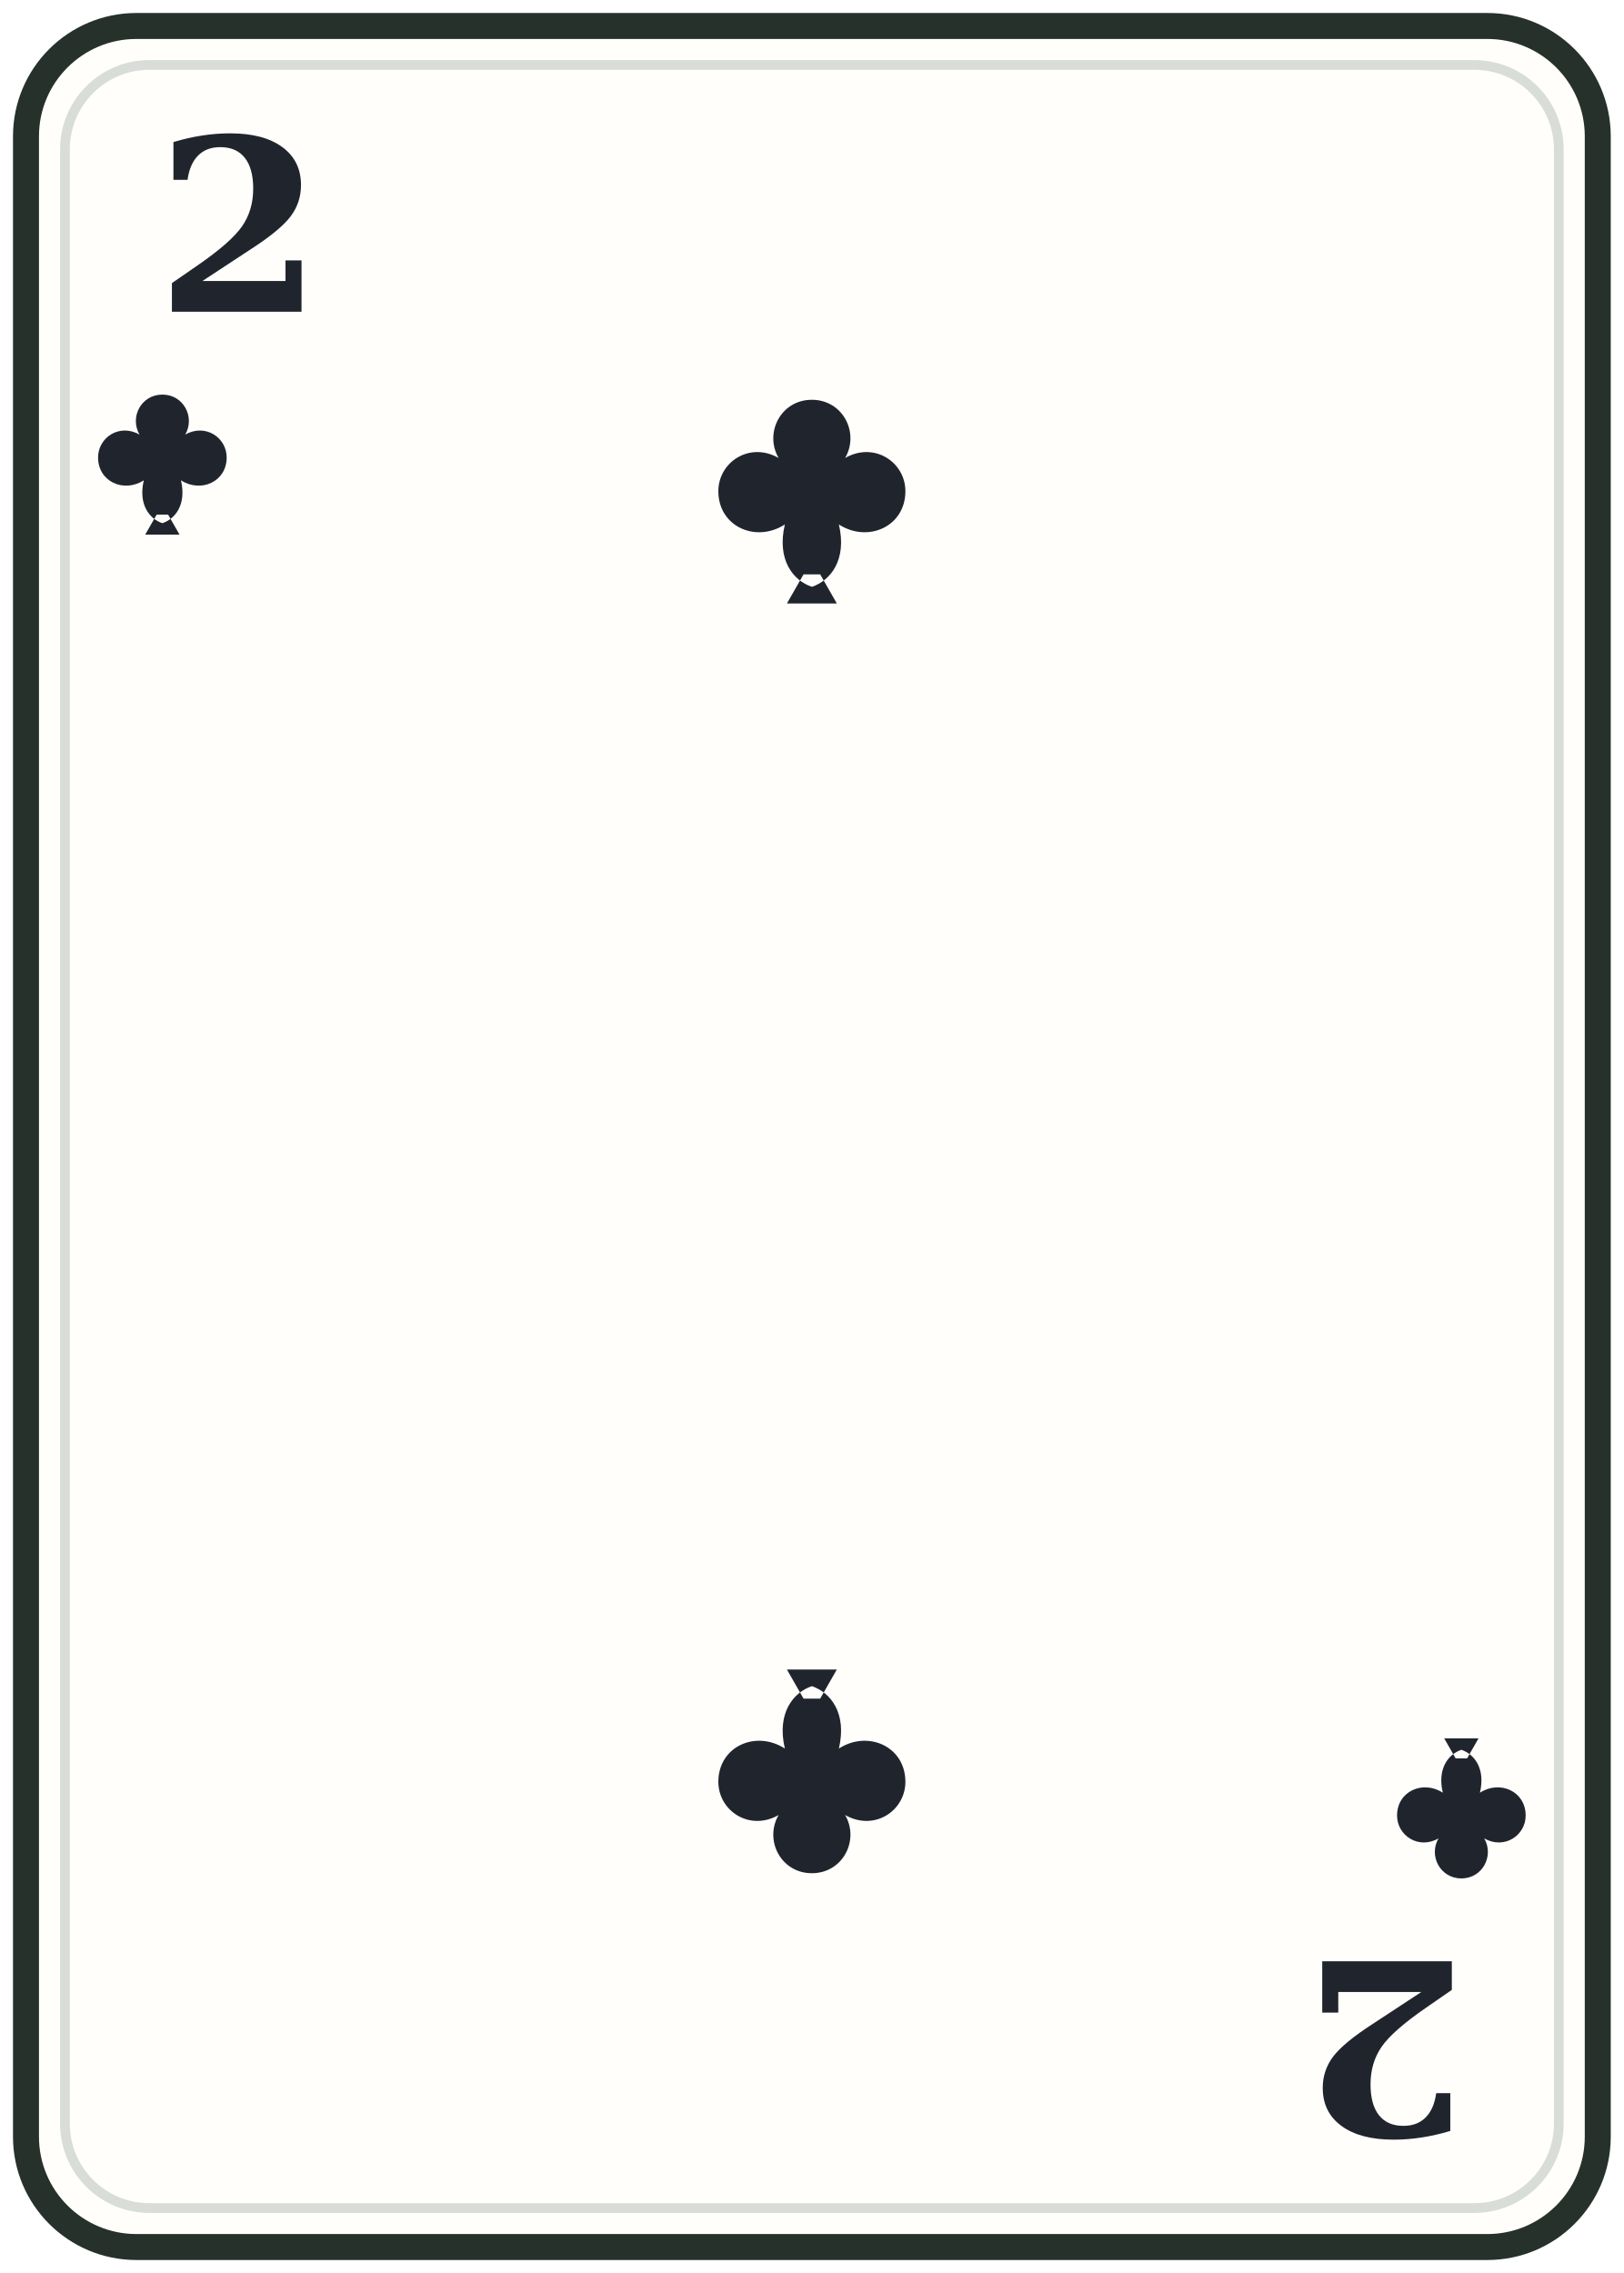
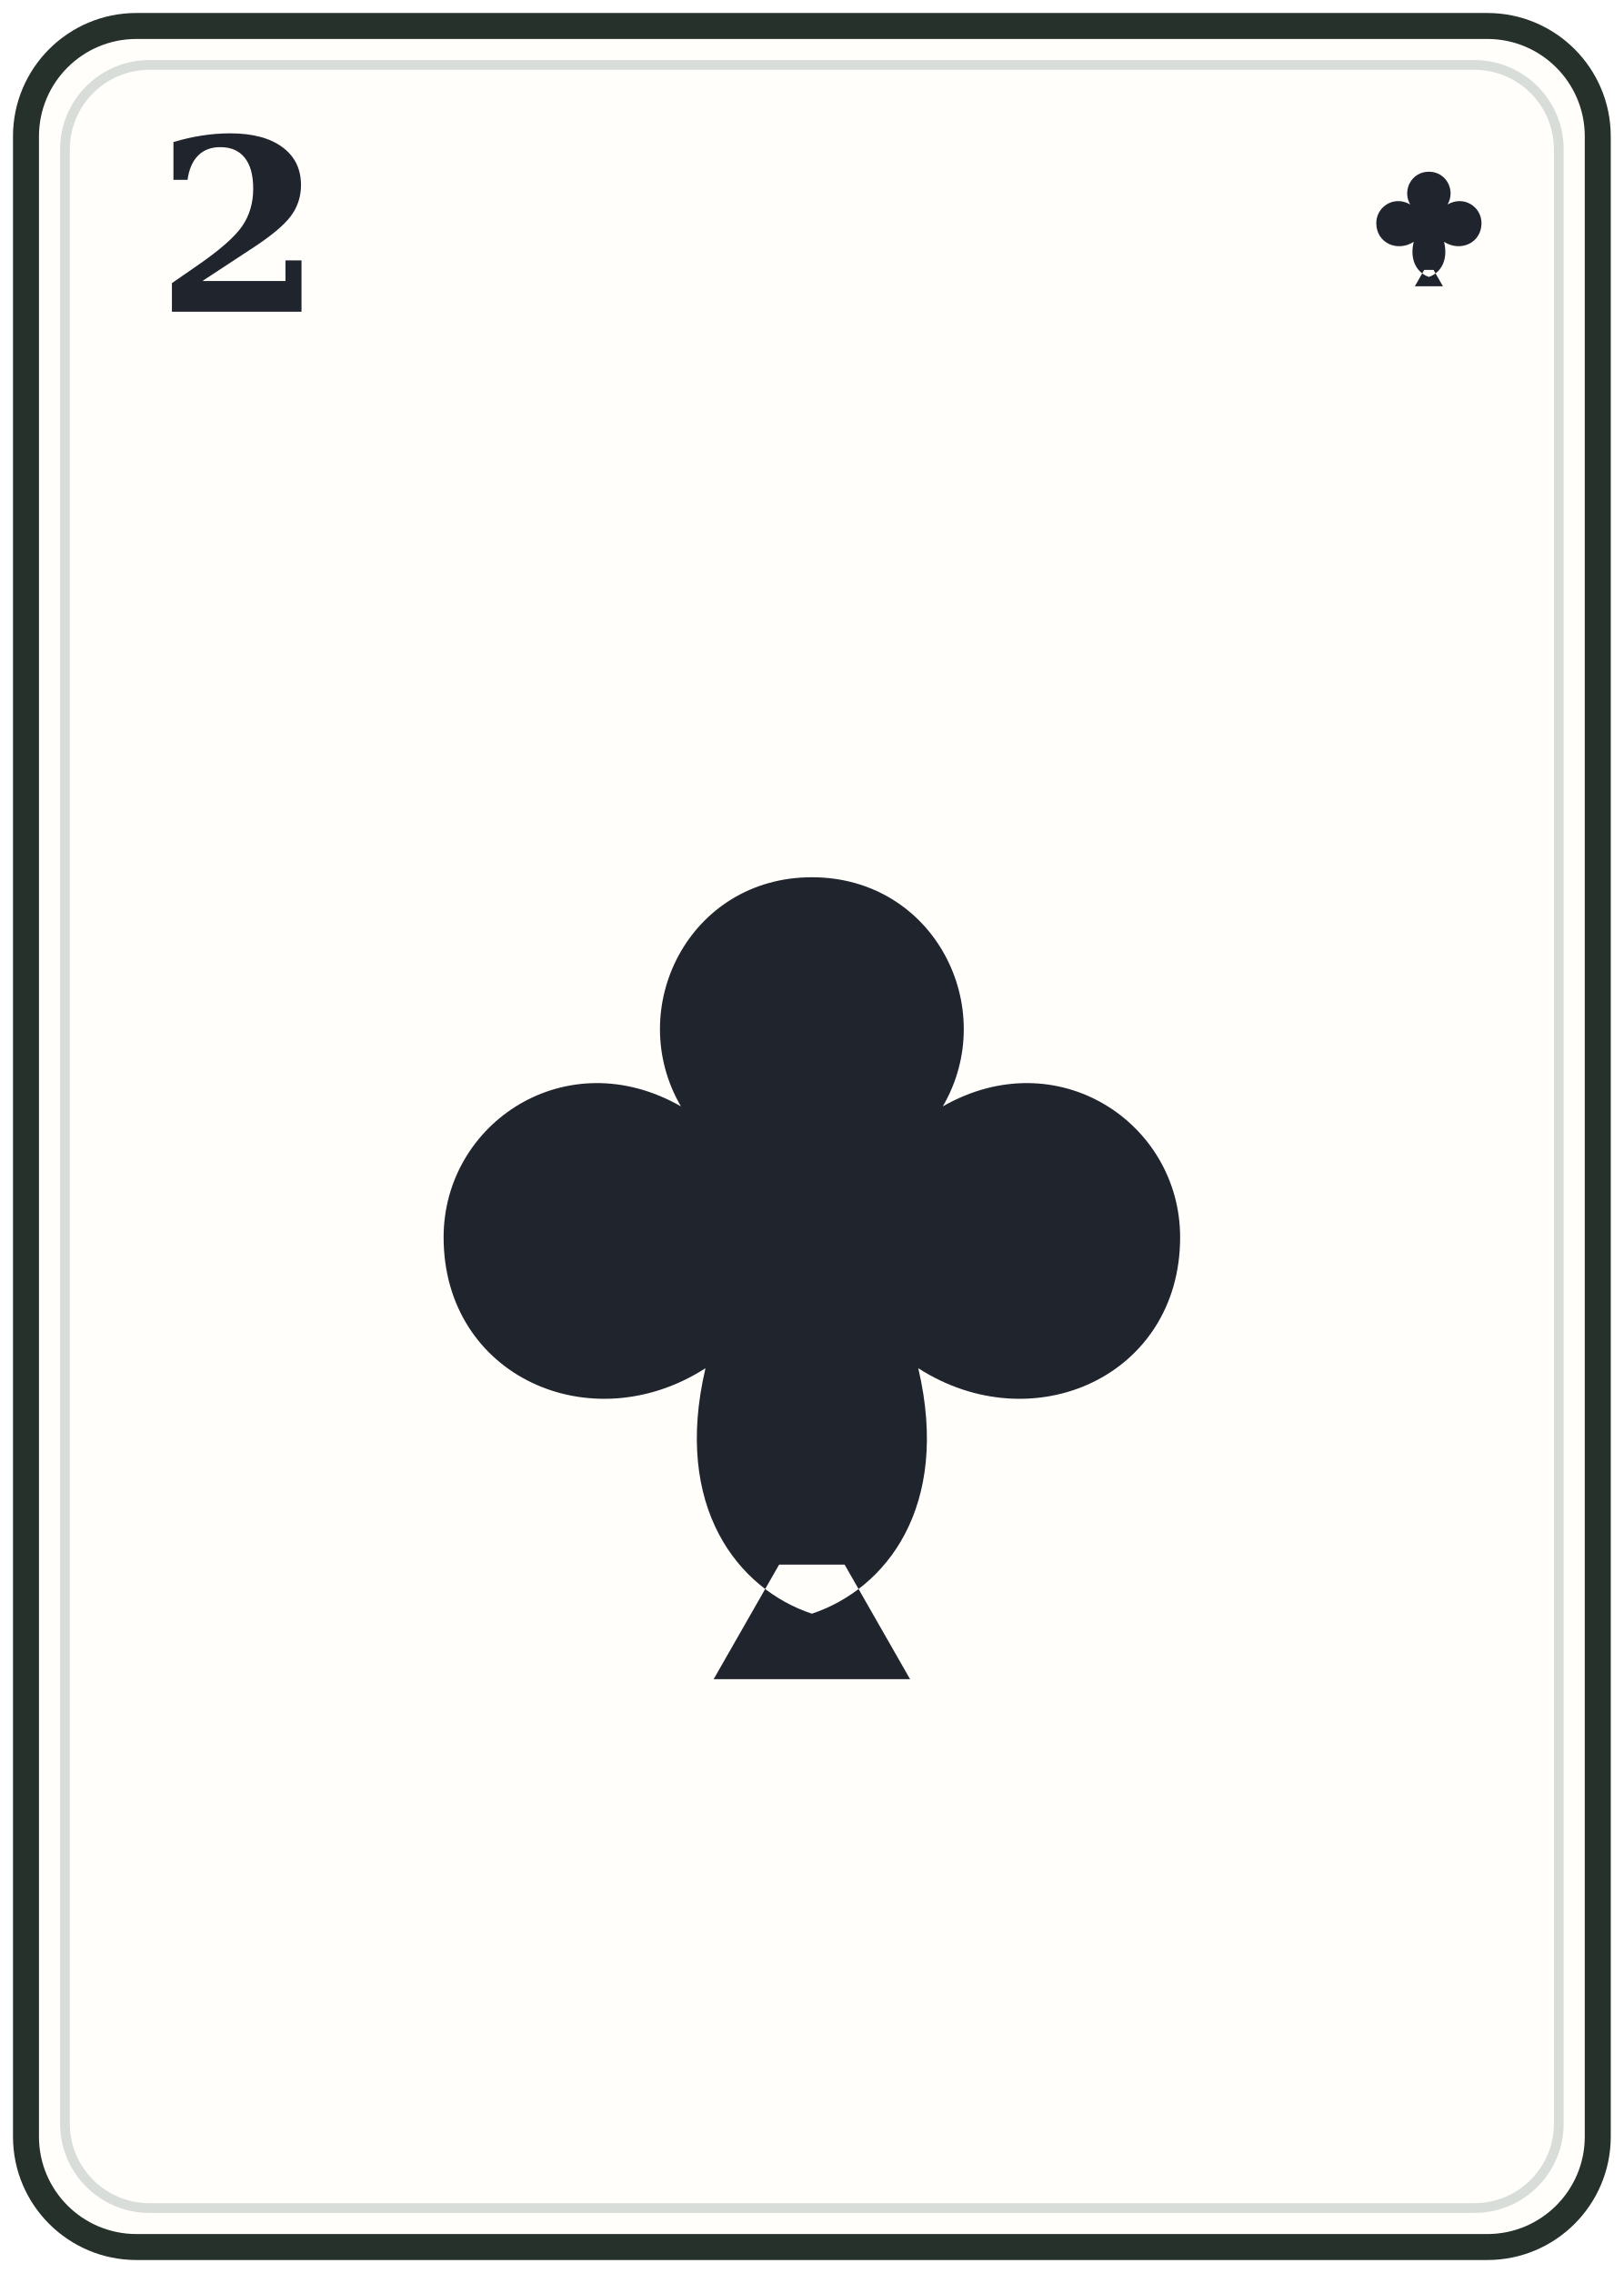
<svg xmlns="http://www.w3.org/2000/svg" width="250" height="350" viewBox="0 0 250 350">
  <rect x="4" y="4" width="242" height="342" rx="17" fill="#fffefb" stroke="#26312c" stroke-width="4" />
  <rect x="10" y="10" width="230" height="330" rx="13" fill="none" stroke="#d8ddd9" stroke-width="1.5" />
  <text x="24" y="48" font-family="DejaVu Serif,serif" font-weight="bold" font-size="37" fill="#20252d">2</text>
-   <g transform="translate(14.0,59.0) rotate(0 11.0 11.0) scale(0.22)" fill="#20252d">
+   <g transform="translate(211.0,25.0) rotate(0 9.0 9.0) scale(0.18)" fill="#20252d">
    <path d="M50 8C35 8 27 24 34 36 20 28 5 38 5 52c0 17 18 25 32 16-4 17 4 27 13 30 9-3 17-13 13-30 14 9 32 1 32-16 0-14-15-24-29-16 7-12-1-28-16-28Zm-4 84h8l8 14H38Z" />
  </g>
-   <g transform="translate(109.0,59.0) rotate(0 16.0 16.0) scale(0.32)" fill="#20252d">
+   <g transform="translate(62.0,125.0) rotate(0 63.0 63.0) scale(1.26)" fill="#20252d">
    <path d="M50 8C35 8 27 24 34 36 20 28 5 38 5 52c0 17 18 25 32 16-4 17 4 27 13 30 9-3 17-13 13-30 14 9 32 1 32-16 0-14-15-24-29-16 7-12-1-28-16-28Zm-4 84h8l8 14H38Z" />
  </g>
-   <g transform="translate(109.0,259.0) rotate(180 16.0 16.0) scale(0.32)" fill="#20252d">
-     <path d="M50 8C35 8 27 24 34 36 20 28 5 38 5 52c0 17 18 25 32 16-4 17 4 27 13 30 9-3 17-13 13-30 14 9 32 1 32-16 0-14-15-24-29-16 7-12-1-28-16-28Zm-4 84h8l8 14H38Z" />
-   </g>
-   <g transform="rotate(180 125 175)">
-     <text x="24" y="48" font-family="DejaVu Serif,serif" font-weight="bold" font-size="37" fill="#20252d">2</text>
-     <g transform="translate(14.0,59.0) rotate(0 11.0 11.0) scale(0.22)" fill="#20252d">
-       <path d="M50 8C35 8 27 24 34 36 20 28 5 38 5 52c0 17 18 25 32 16-4 17 4 27 13 30 9-3 17-13 13-30 14 9 32 1 32-16 0-14-15-24-29-16 7-12-1-28-16-28Zm-4 84h8l8 14H38Z" />
-     </g>
-   </g>
</svg>
